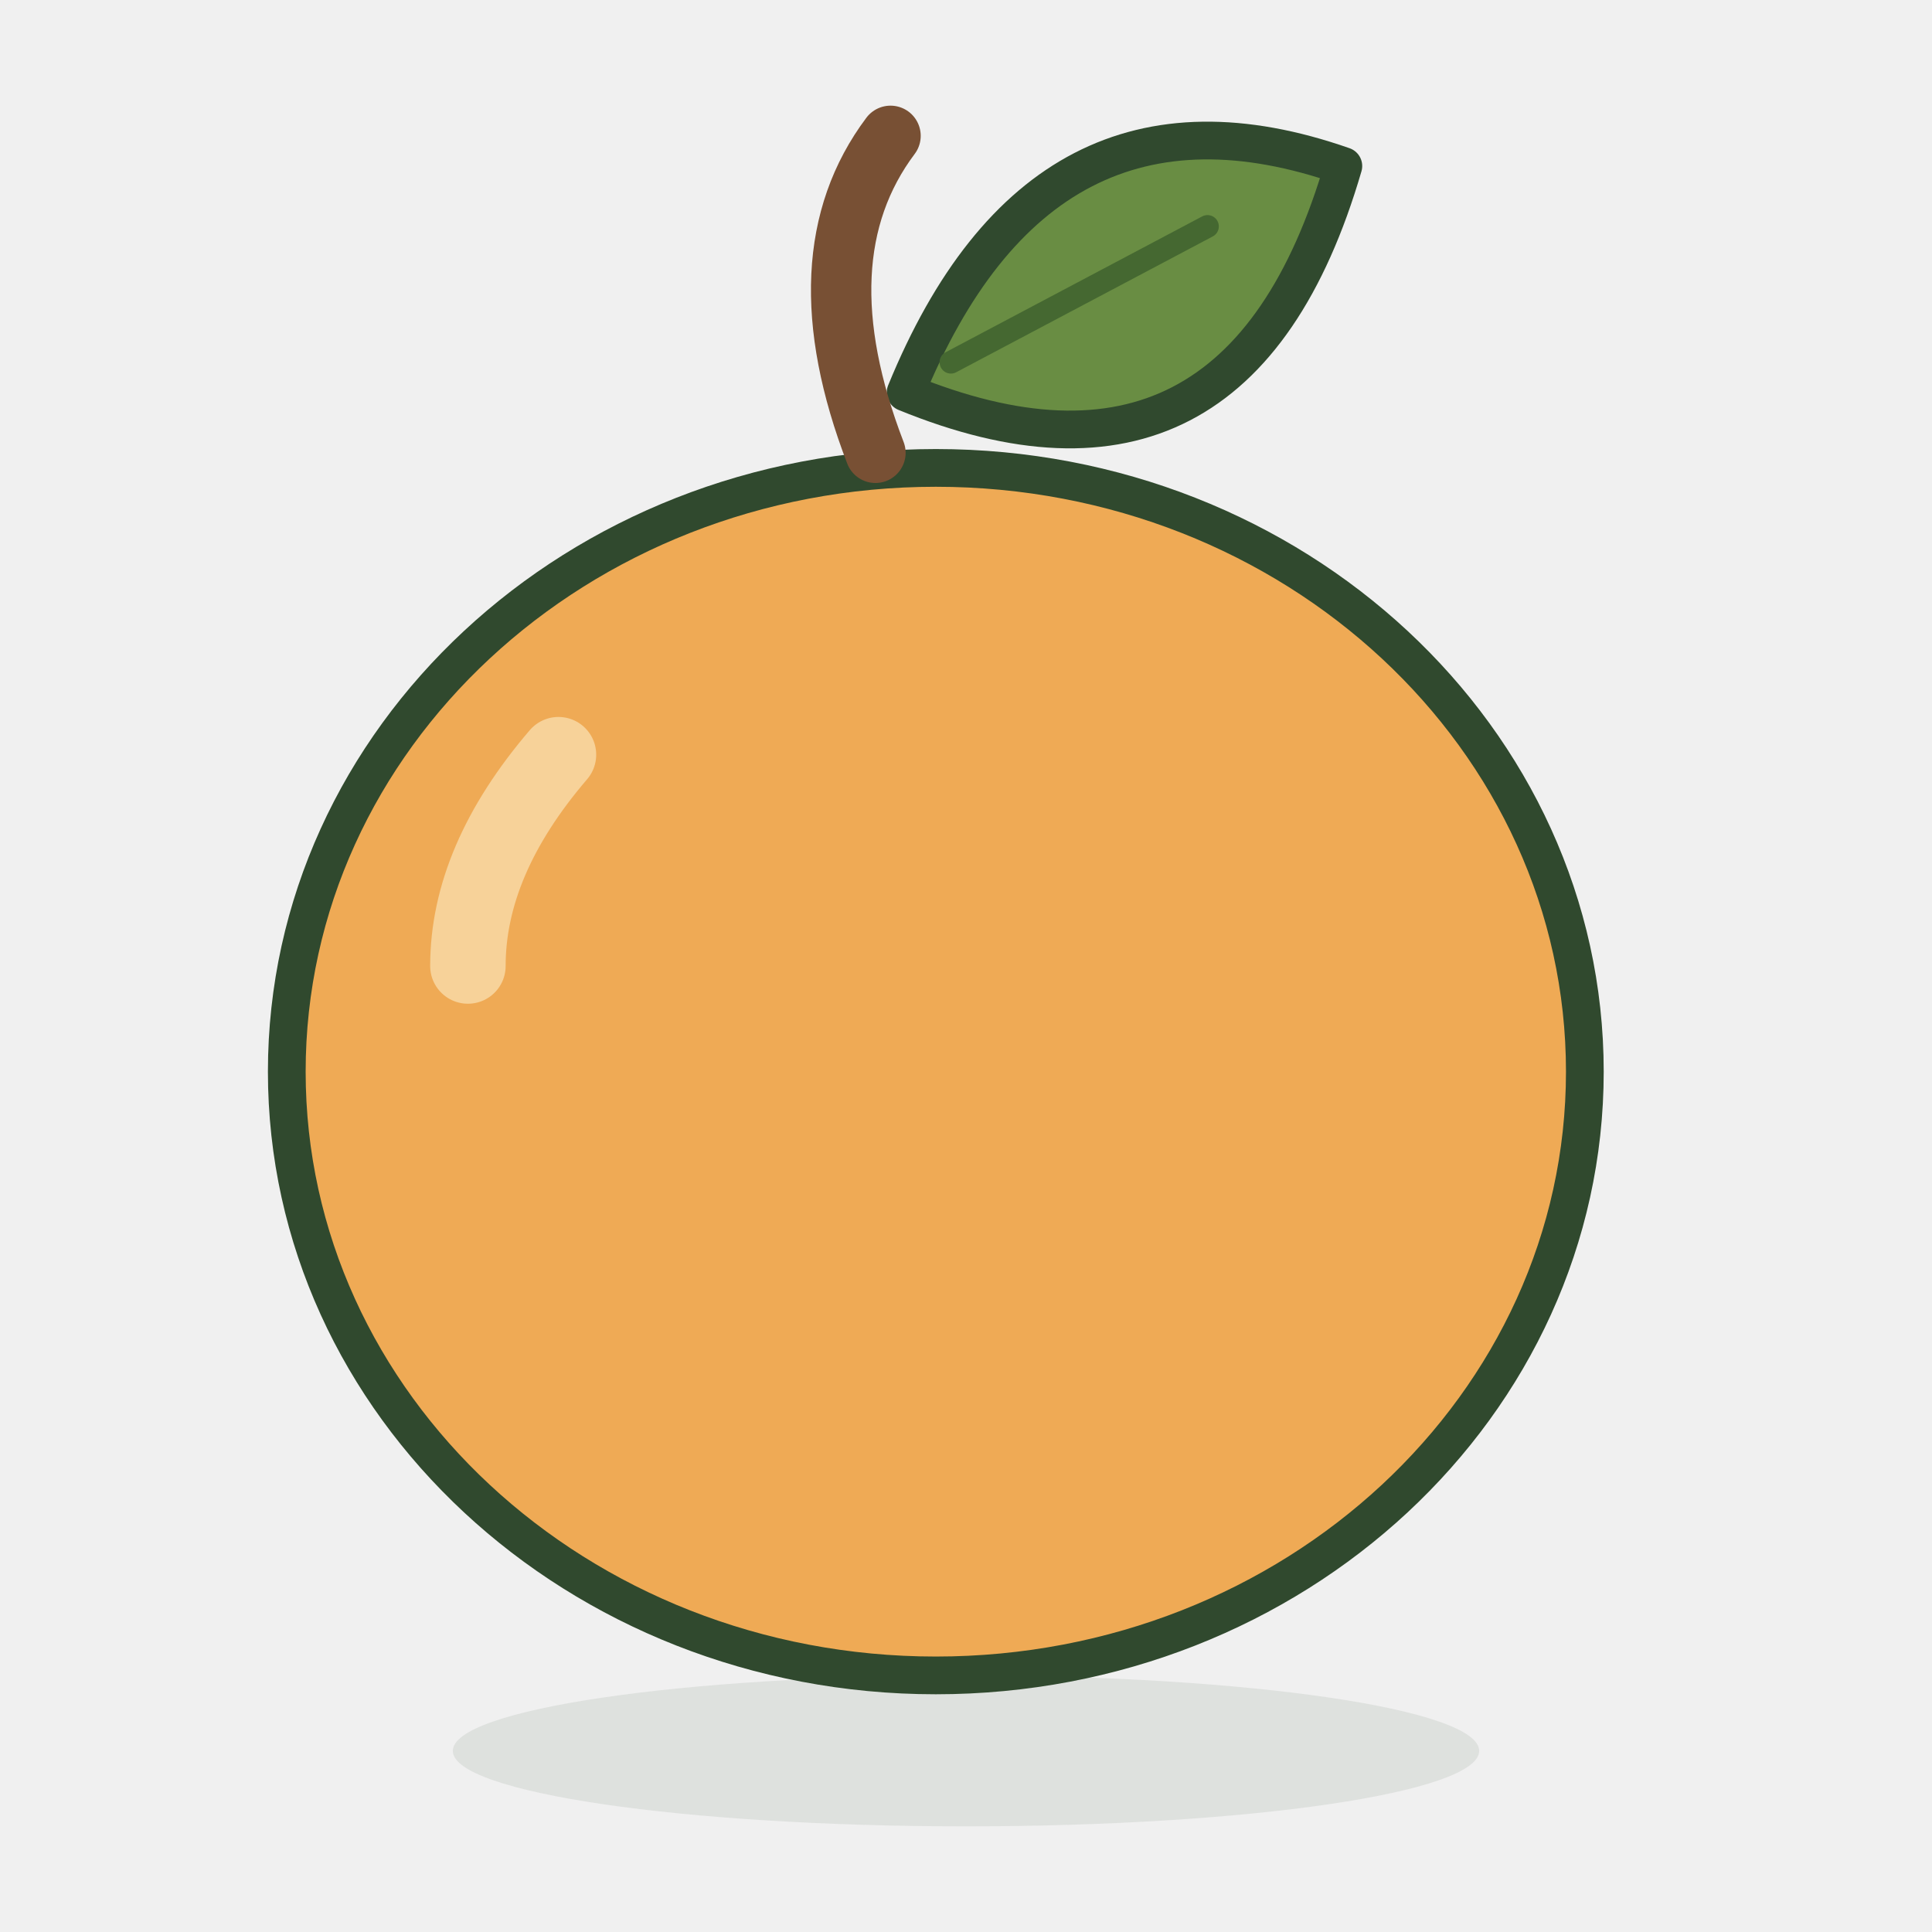
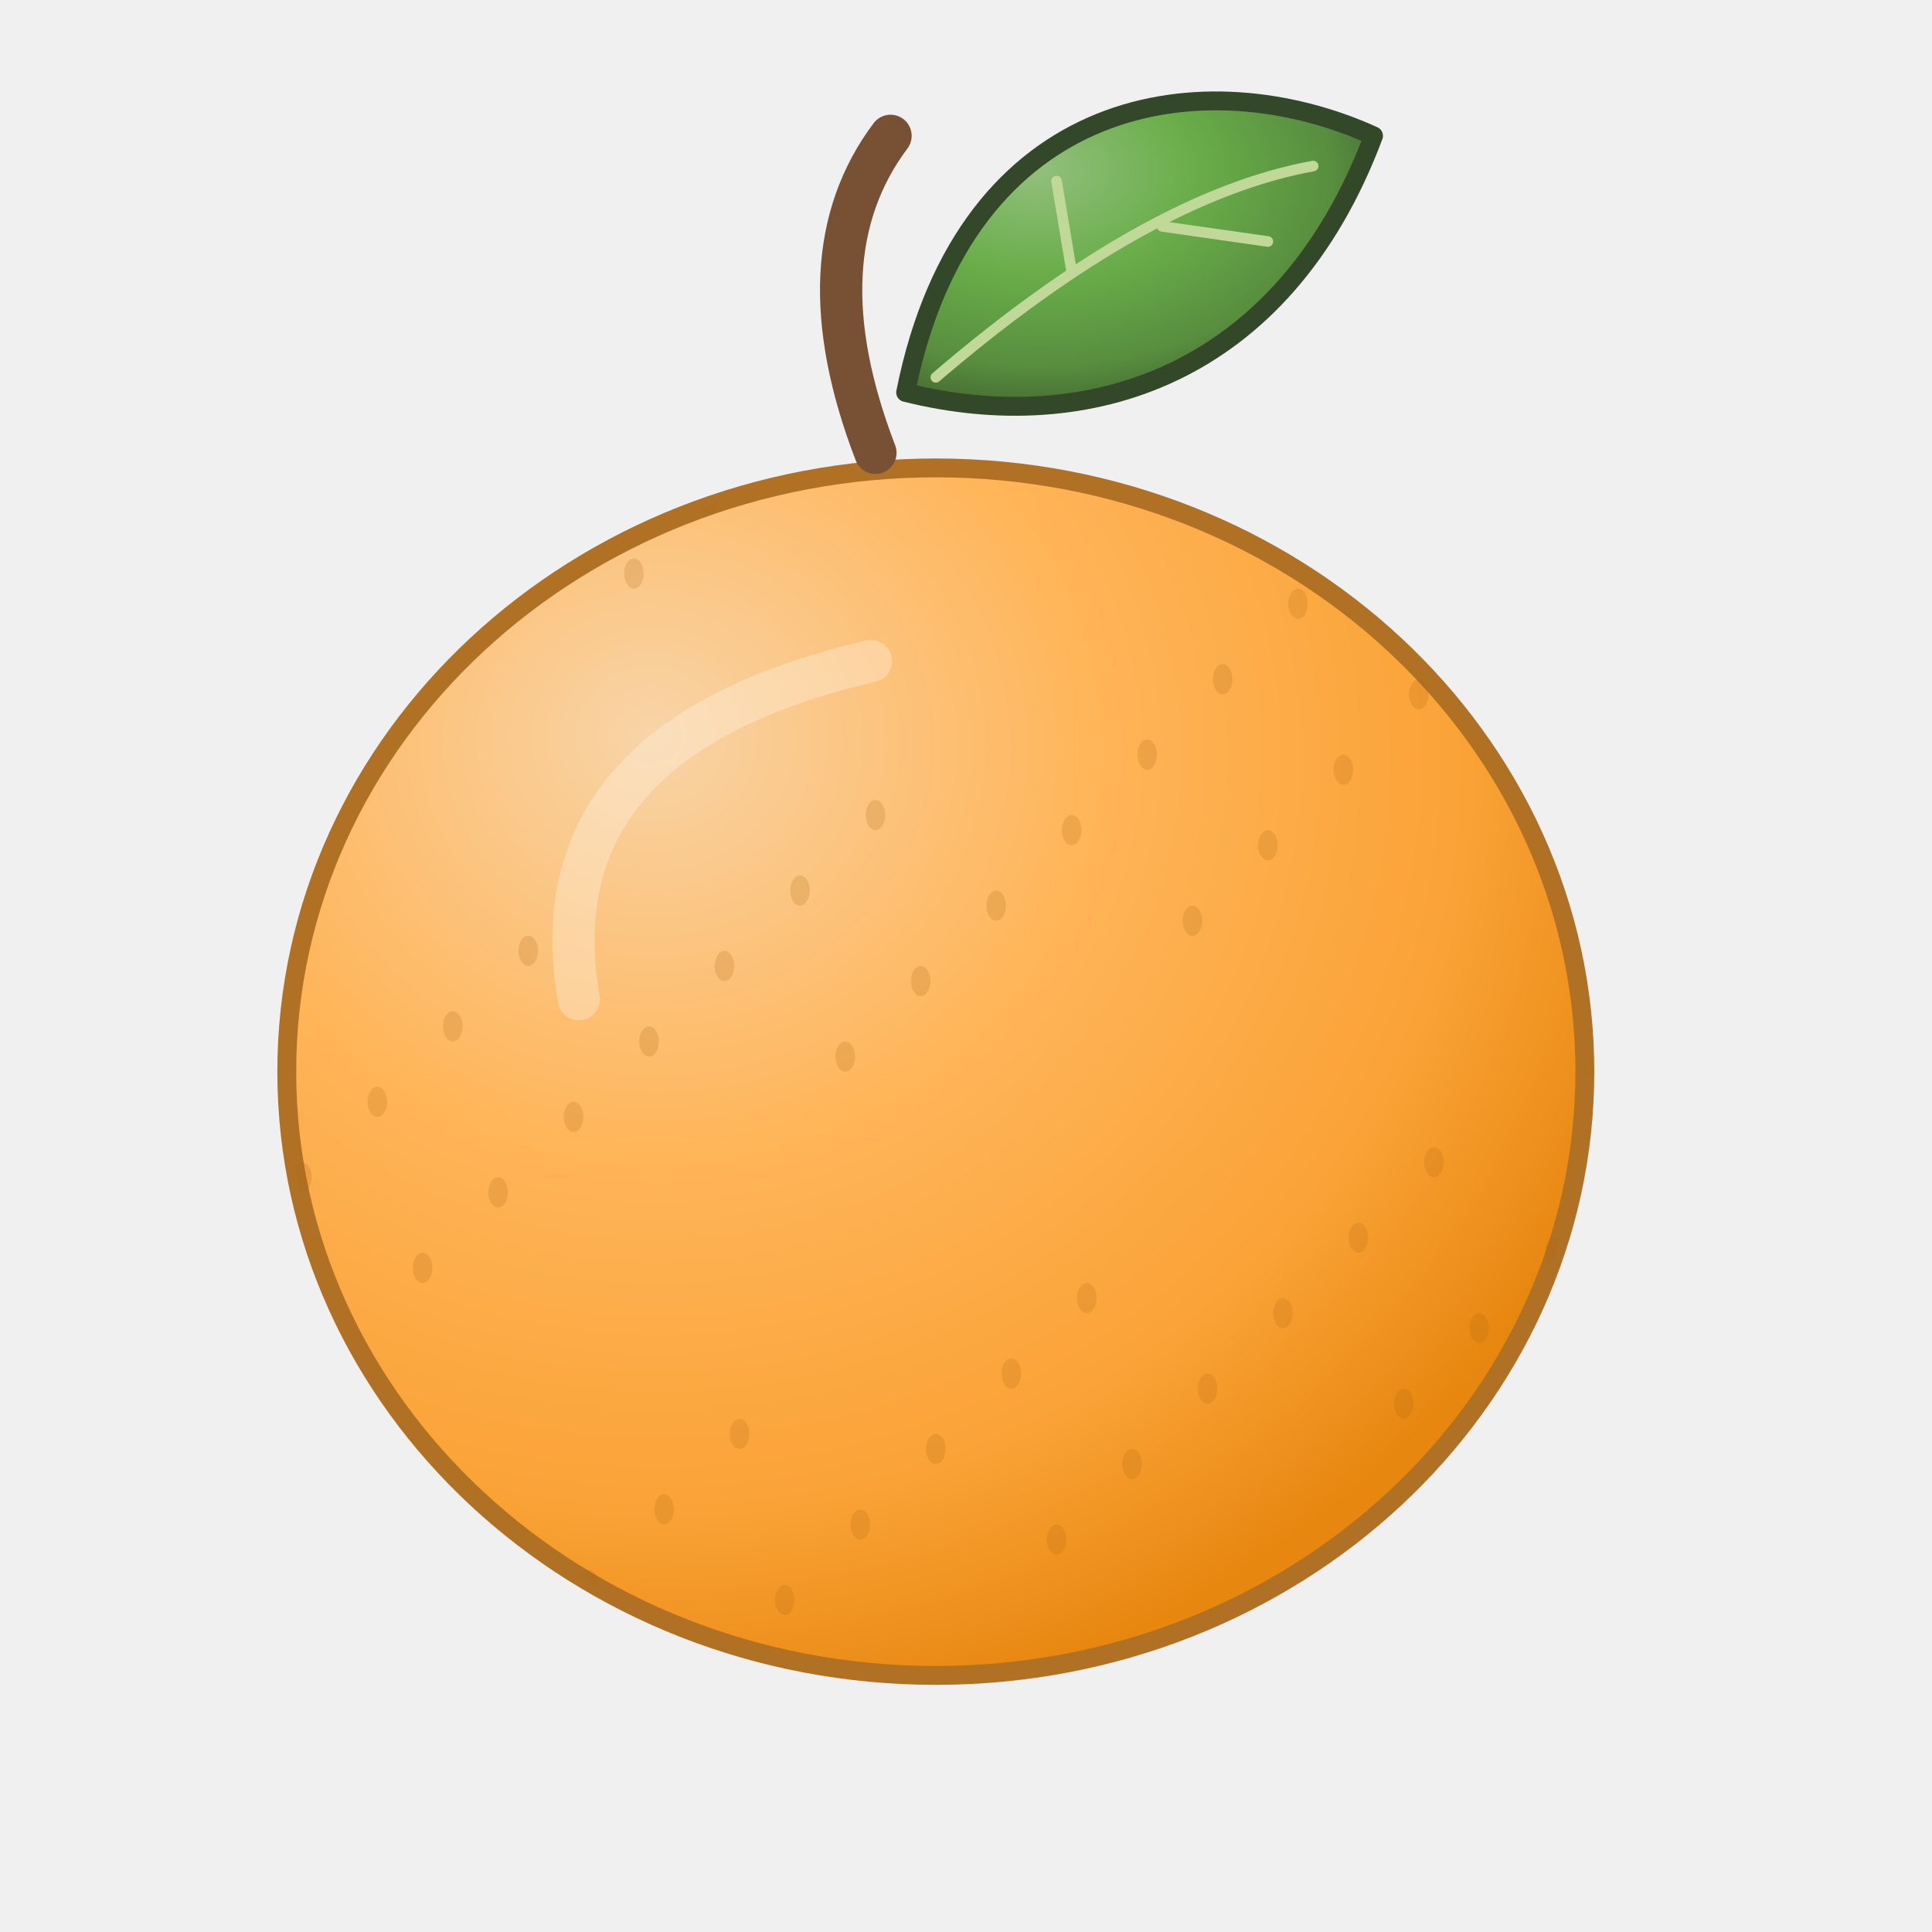
- <svg xmlns="http://www.w3.org/2000/svg" width="128" height="128" viewBox="0 0 128 128">
-   <ellipse cx="64" cy="116" rx="34" ry="5" fill="#30492e" opacity=".09" />
-   <ellipse cx="62" cy="71" rx="43" ry="40" fill="#efaa55" stroke="#30492e" stroke-width="2.5" />
-   <path d="M60 26q9 -22 29 -15q-7 24 -29 15" fill="#698d43" stroke="#30492e" stroke-width="2.5" stroke-linejoin="round" stroke-linecap="round" />
-   <path d="M63 24l17 -9" fill="none" stroke="#456831" stroke-width="1.5" stroke-linejoin="round" stroke-linecap="round" />
-   <path d="M58 30q-5 -13 1 -21" fill="none" stroke="#785034" stroke-width="4" stroke-linejoin="round" stroke-linecap="round" />
-   <path d="M37 50q-6 7 -6 14" fill="none" stroke="#fff9dd" stroke-width="5" stroke-linecap="round" opacity=".5" />
+ <svg xmlns="http://www.w3.org/2000/svg" width="256" height="256" viewBox="0 0 128 128">
+   <defs>
+     <radialGradient id="f0" cx="29%" cy="25%" r="80%" fx="28%" fy="22%">
+       <stop offset="0%" stop-color="#f8d4a7" />
+       <stop offset="42%" stop-color="#ffb559" />
+       <stop offset="78%" stop-color="#faa236" />
+       <stop offset="100%" stop-color="#e78710" />
+     </radialGradient>
+     <clipPath id="skin">
+       <ellipse cx="62" cy="71" rx="43" ry="40" fill="#fff" stroke="none" stroke-width="1.25" />
+     </clipPath>
+     <radialGradient id="f1" cx="29%" cy="25%" r="80%" fx="28%" fy="22%">
+       <stop offset="0%" stop-color="#92c07d" />
+       <stop offset="42%" stop-color="#69ad49" />
+       <stop offset="78%" stop-color="#588e3f" />
+       <stop offset="100%" stop-color="#416430" />
+     </radialGradient>
+   </defs>
+   <g>
+     <ellipse cx="62" cy="71" rx="43" ry="40" fill="url(#f0)" stroke="#b07124" stroke-width="1.25" />
+     <path d="M38.35 66.20 Q35.34 49.00 57.70 43.80" fill="none" stroke="#fffaf0" stroke-width="2.795" stroke-linecap="round" opacity=".32" />
+     <g clip-path="url(#skin)">
+       <ellipse cx="49" cy="95" rx=".65" ry="1" fill="#aa6510" opacity=".20" />
+       <ellipse cx="86" cy="40" rx=".65" ry="1" fill="#aa6510" opacity=".20" />
+       <ellipse cx="35" cy="63" rx=".65" ry="1" fill="#aa6510" opacity=".20" />
+       <ellipse cx="72" cy="86" rx=".65" ry="1" fill="#aa6510" opacity=".20" />
+       <ellipse cx="21" cy="109" rx=".65" ry="1" fill="#aa6510" opacity=".20" />
+       <ellipse cx="58" cy="54" rx=".65" ry="1" fill="#aa6510" opacity=".20" />
+       <ellipse cx="95" cy="77" rx=".65" ry="1" fill="#aa6510" opacity=".20" />
+       <ellipse cx="44" cy="100" rx=".65" ry="1" fill="#aa6510" opacity=".20" />
+       <ellipse cx="81" cy="45" rx=".65" ry="1" fill="#aa6510" opacity=".20" />
+       <ellipse cx="30" cy="68" rx=".65" ry="1" fill="#aa6510" opacity=".20" />
+       <ellipse cx="67" cy="91" rx=".65" ry="1" fill="#aa6510" opacity=".20" />
+       <ellipse cx="104" cy="36" rx=".65" ry="1" fill="#aa6510" opacity=".20" />
+       <ellipse cx="53" cy="59" rx=".65" ry="1" fill="#aa6510" opacity=".20" />
+       <ellipse cx="90" cy="82" rx=".65" ry="1" fill="#aa6510" opacity=".20" />
+       <ellipse cx="39" cy="105" rx=".65" ry="1" fill="#aa6510" opacity=".20" />
+       <ellipse cx="76" cy="50" rx=".65" ry="1" fill="#aa6510" opacity=".20" />
+       <ellipse cx="25" cy="73" rx=".65" ry="1" fill="#aa6510" opacity=".20" />
+       <ellipse cx="62" cy="96" rx=".65" ry="1" fill="#aa6510" opacity=".20" />
+       <ellipse cx="99" cy="41" rx=".65" ry="1" fill="#aa6510" opacity=".20" />
+       <ellipse cx="48" cy="64" rx=".65" ry="1" fill="#aa6510" opacity=".20" />
+       <ellipse cx="85" cy="87" rx=".65" ry="1" fill="#aa6510" opacity=".20" />
+       <ellipse cx="34" cy="32" rx=".65" ry="1" fill="#aa6510" opacity=".20" />
+       <ellipse cx="71" cy="55" rx=".65" ry="1" fill="#aa6510" opacity=".20" />
+       <ellipse cx="20" cy="78" rx=".65" ry="1" fill="#aa6510" opacity=".20" />
+       <ellipse cx="57" cy="101" rx=".65" ry="1" fill="#aa6510" opacity=".20" />
+       <ellipse cx="94" cy="46" rx=".65" ry="1" fill="#aa6510" opacity=".20" />
+       <ellipse cx="43" cy="69" rx=".65" ry="1" fill="#aa6510" opacity=".20" />
+       <ellipse cx="80" cy="92" rx=".65" ry="1" fill="#aa6510" opacity=".20" />
+       <ellipse cx="29" cy="37" rx=".65" ry="1" fill="#aa6510" opacity=".20" />
+       <ellipse cx="66" cy="60" rx=".65" ry="1" fill="#aa6510" opacity=".20" />
+       <ellipse cx="103" cy="83" rx=".65" ry="1" fill="#aa6510" opacity=".20" />
+       <ellipse cx="52" cy="106" rx=".65" ry="1" fill="#aa6510" opacity=".20" />
+       <ellipse cx="89" cy="51" rx=".65" ry="1" fill="#aa6510" opacity=".20" />
+       <ellipse cx="38" cy="74" rx=".65" ry="1" fill="#aa6510" opacity=".20" />
+       <ellipse cx="75" cy="97" rx=".65" ry="1" fill="#aa6510" opacity=".20" />
+       <ellipse cx="24" cy="42" rx=".65" ry="1" fill="#aa6510" opacity=".20" />
+       <ellipse cx="61" cy="65" rx=".65" ry="1" fill="#aa6510" opacity=".20" />
+       <ellipse cx="98" cy="88" rx=".65" ry="1" fill="#aa6510" opacity=".20" />
+       <ellipse cx="47" cy="33" rx=".65" ry="1" fill="#aa6510" opacity=".20" />
+       <ellipse cx="84" cy="56" rx=".65" ry="1" fill="#aa6510" opacity=".20" />
+       <ellipse cx="33" cy="79" rx=".65" ry="1" fill="#aa6510" opacity=".20" />
+       <ellipse cx="70" cy="102" rx=".65" ry="1" fill="#aa6510" opacity=".20" />
+       <ellipse cx="107" cy="47" rx=".65" ry="1" fill="#aa6510" opacity=".20" />
+       <ellipse cx="56" cy="70" rx=".65" ry="1" fill="#aa6510" opacity=".20" />
+       <ellipse cx="93" cy="93" rx=".65" ry="1" fill="#aa6510" opacity=".20" />
+       <ellipse cx="42" cy="38" rx=".65" ry="1" fill="#aa6510" opacity=".20" />
+       <ellipse cx="79" cy="61" rx=".65" ry="1" fill="#aa6510" opacity=".20" />
+       <ellipse cx="28" cy="84" rx=".65" ry="1" fill="#aa6510" opacity=".20" />
+     </g>
+     <path d="M60 26C64 6 80 4 91 9C85 25 72 29 60 26Z" fill="url(#f1)" stroke="#334729" stroke-width="1.25" stroke-linejoin="round" stroke-linecap="round" />
+     <path d="M62 25Q76 13 87 11M71 18l-1 -6M77 15l7 1" fill="none" stroke="#c1d998" stroke-width="0.7" stroke-linejoin="round" stroke-linecap="round" />
+     <path d="M58 30q-5 -13 1 -21" fill="none" stroke="#785034" stroke-width="2.8" stroke-linejoin="round" stroke-linecap="round" />
+   </g>
</svg>
